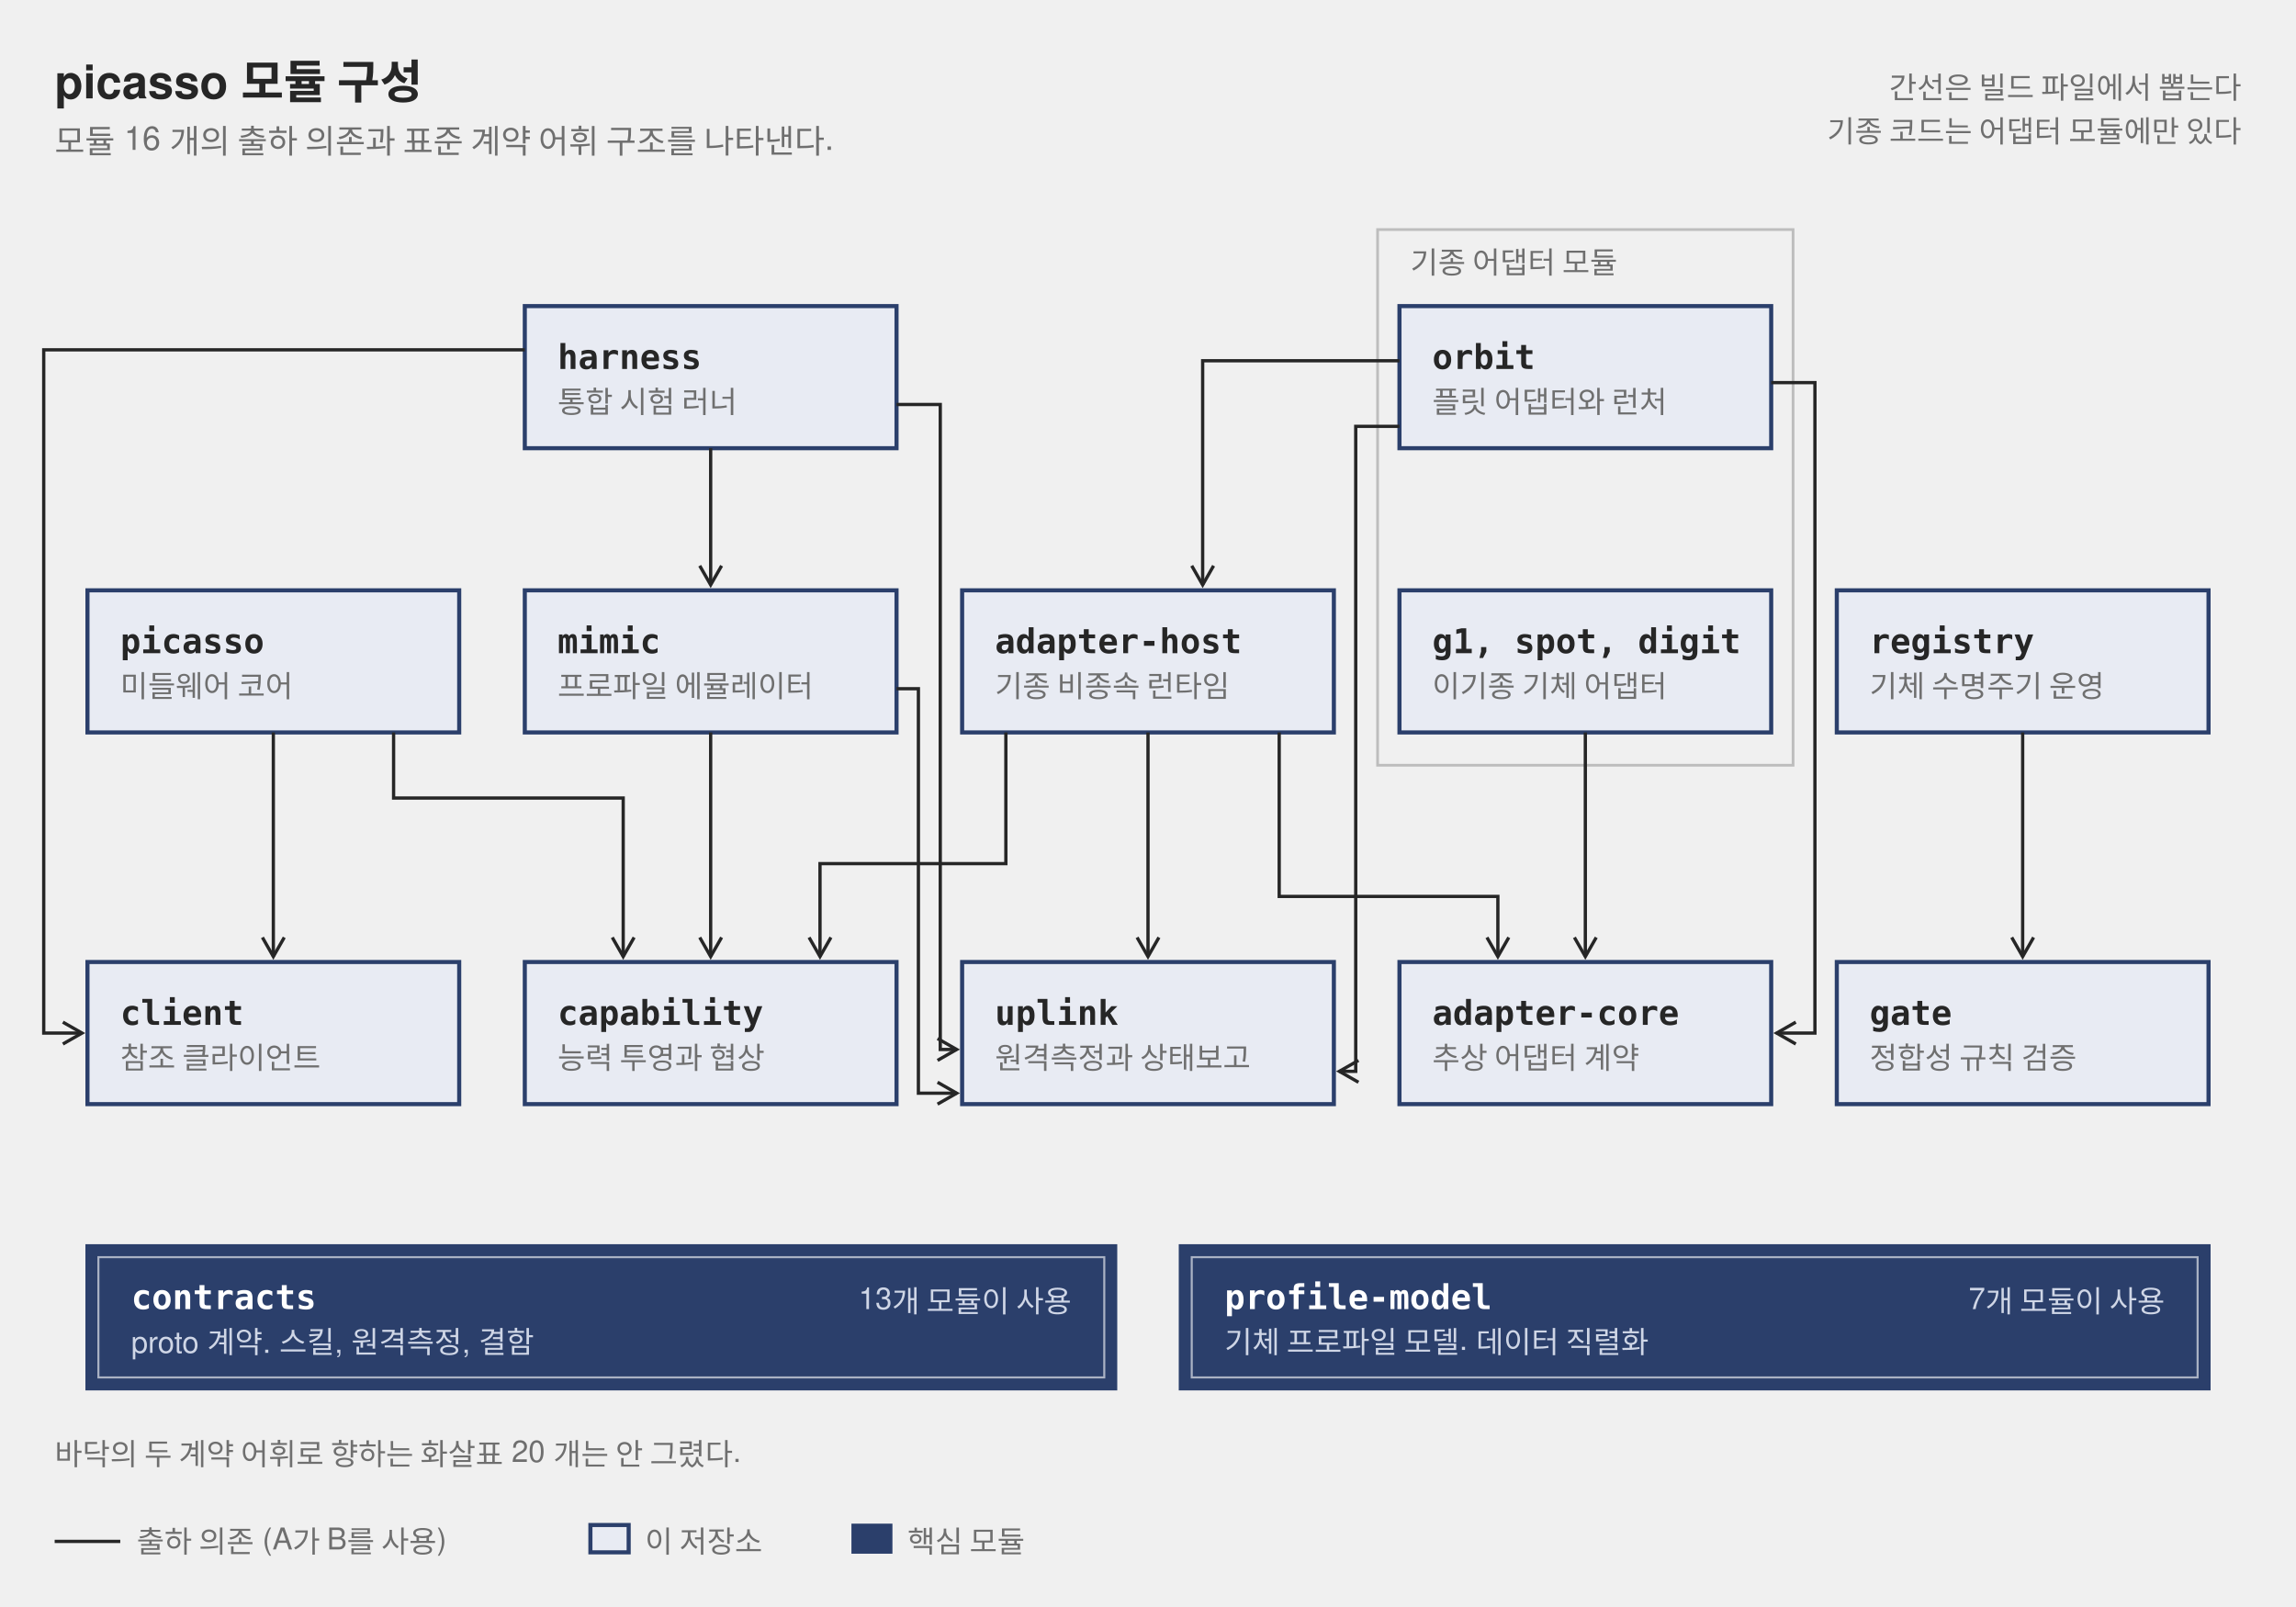
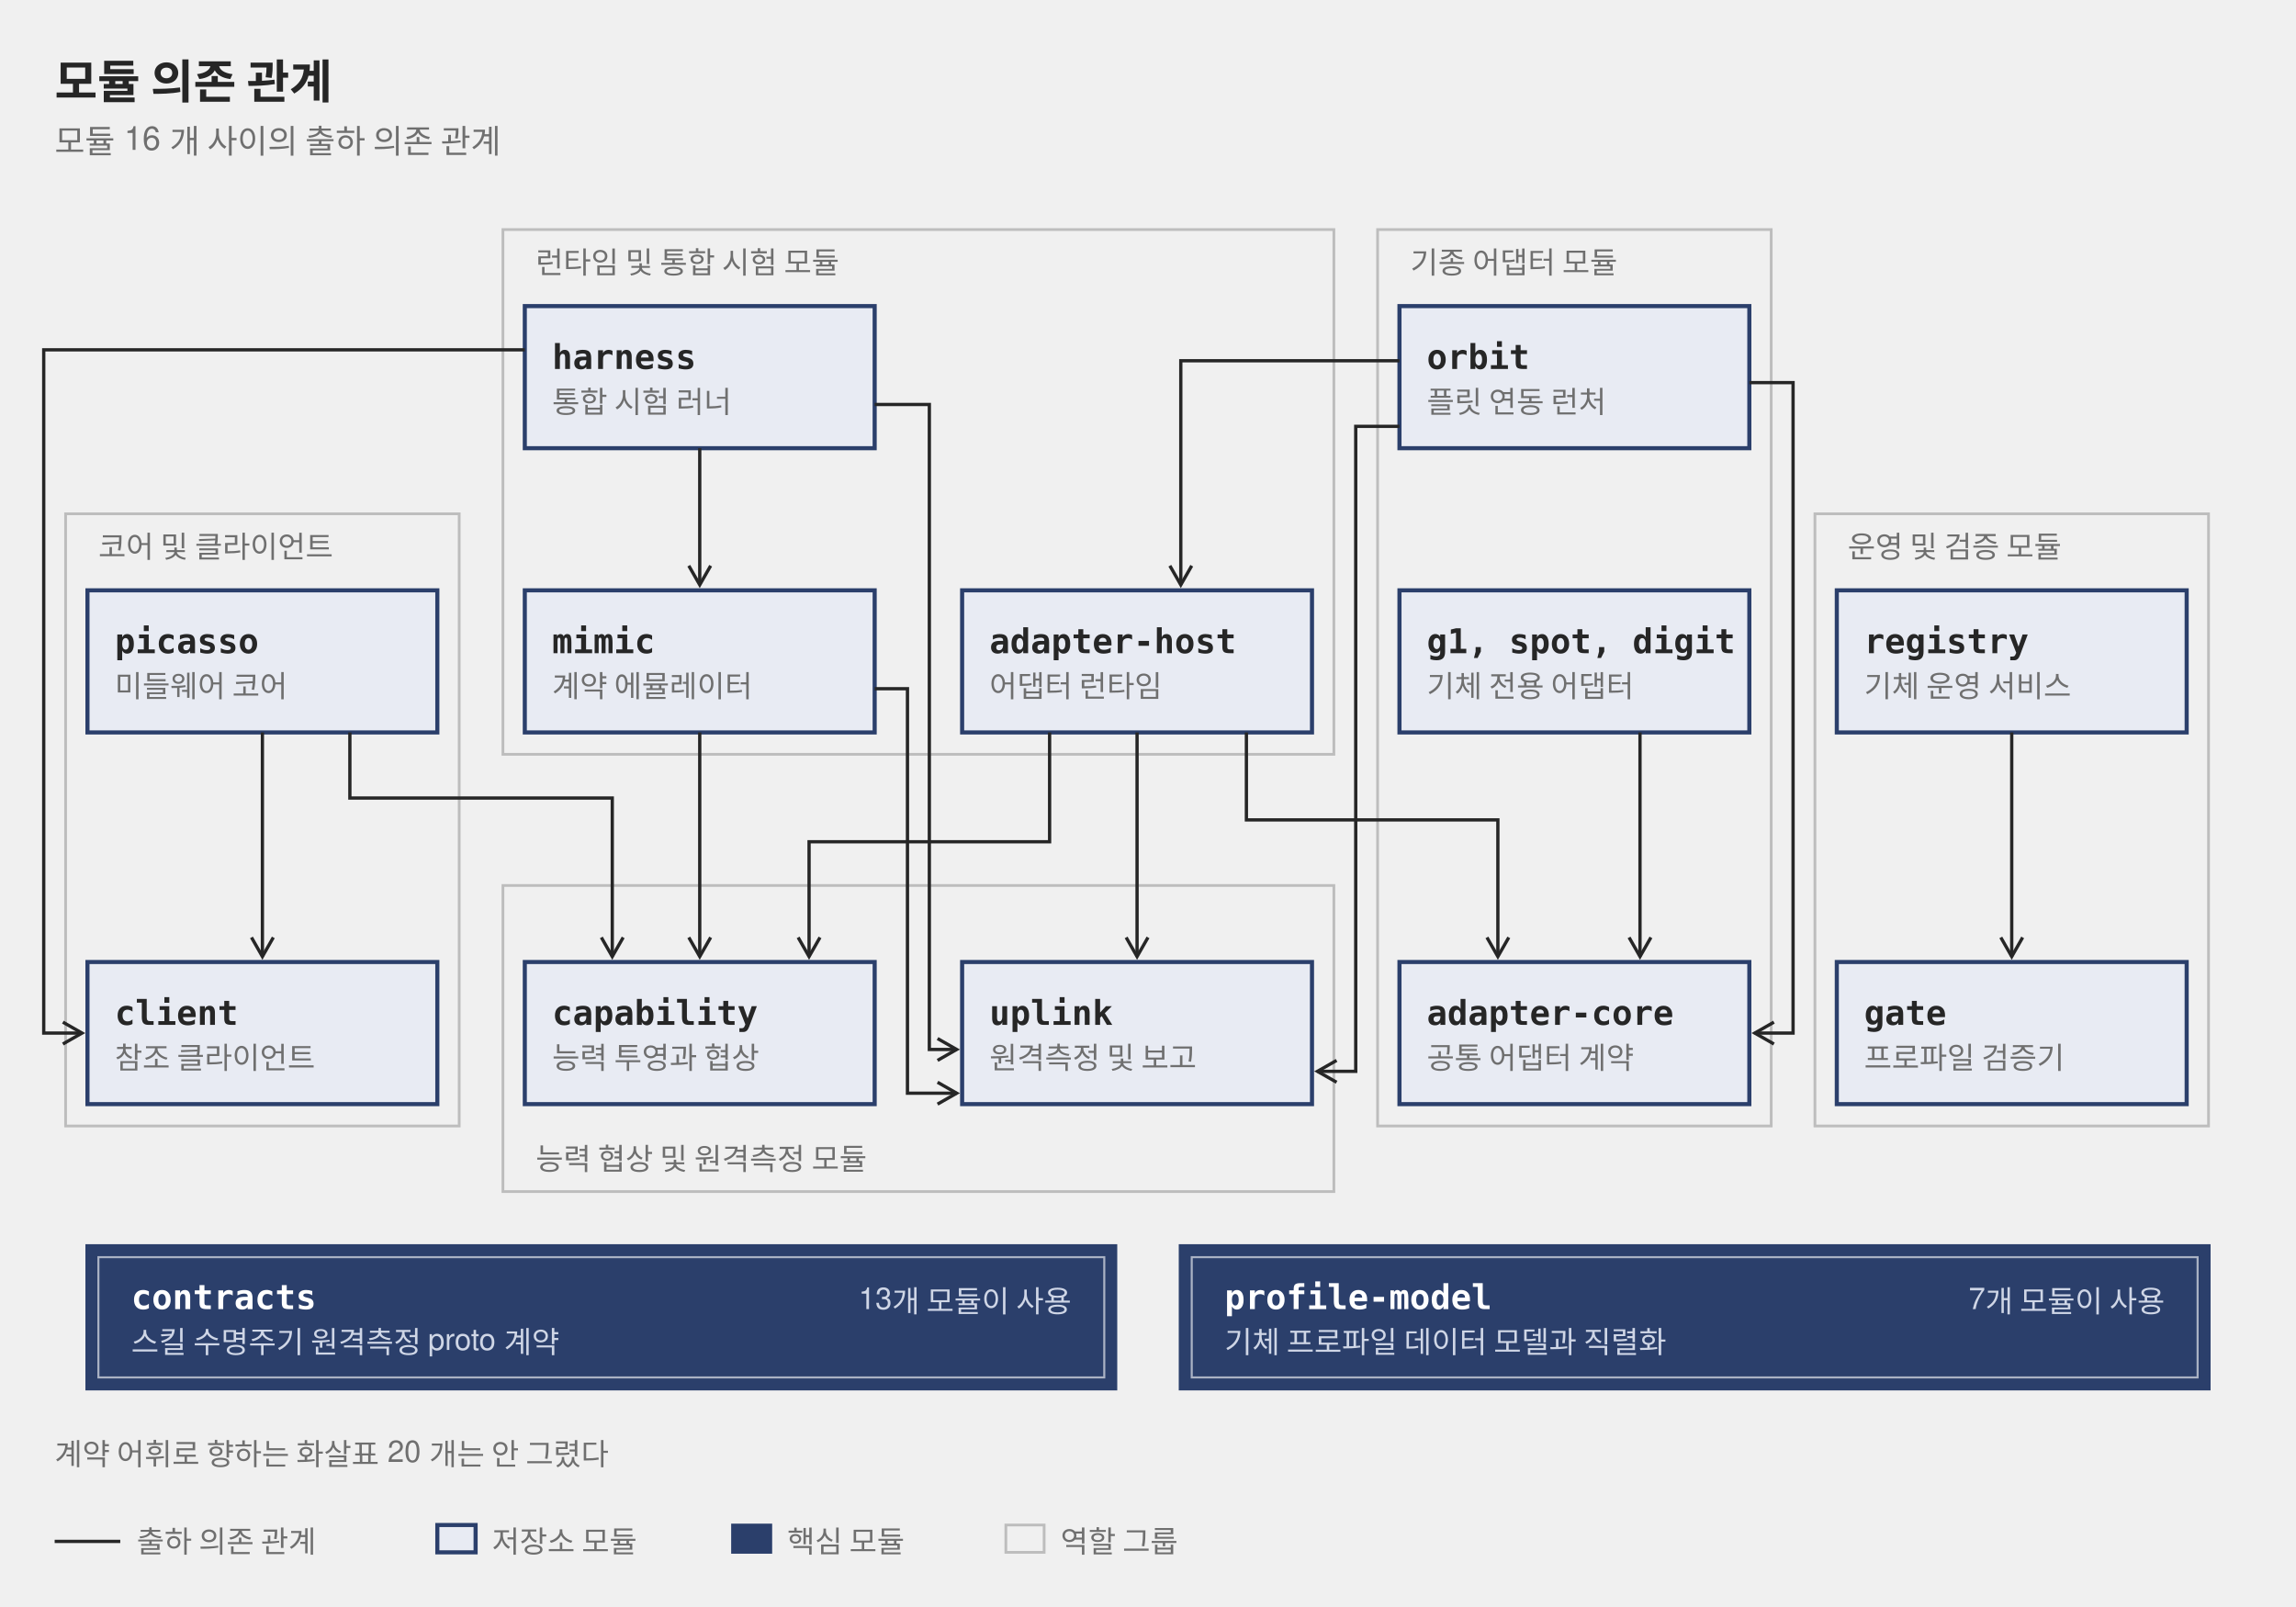
<svg xmlns="http://www.w3.org/2000/svg" width="840" height="588" viewBox="0 0 840 588">
  <defs>
    <marker id="data" markerUnits="userSpaceOnUse" markerWidth="10" markerHeight="10" refX="8" refY="5" orient="auto">
      <path d="M1,1 L8,5 L1,9" fill="none" stroke="#262626" stroke-width="1.2" />
    </marker>
  </defs>
  <g font-family="'Helvetica Neue', Helvetica, Arial, 'Apple SD Gothic Neo', 'Malgun Gothic', 'Noto Sans KR', 'Noto Sans CJK KR', sans-serif" fill="#262626">
-     <text x="20" y="36" font-size="17" font-weight="700">picasso 모듈 구성</text>
-     <text x="20" y="56" font-size="12" fill="#6f6f6f">모듈 16 개의 출하 의존과 표준 계약 어휘 구조를 나타낸다.</text>
-     <text x="820" y="36" font-size="11" fill="#6f6f6f" text-anchor="end">간선은 빌드 파일에서 뽑는다</text>
-     <text x="820" y="52" font-size="11" fill="#6f6f6f" text-anchor="end">기종 코드는 어댑터 모듈에만 있다</text>
-     <rect x="504" y="84" width="152" height="196" fill="none" stroke="#bdbdbd" />
+     <text x="20" y="36" font-size="17" font-weight="700">모듈 의존 관계</text>
+     <text x="20" y="56" font-size="12" fill="#6f6f6f">모듈 16 개 사이의 출하 의존 관계</text>
+     <rect x="24" y="188" width="144" height="224" fill="none" stroke="#bdbdbd" />
+     <text x="36" y="204" font-size="11" fill="#6f6f6f">코어 및 클라이언트</text>
+     <rect x="184" y="84" width="304" height="192" fill="none" stroke="#bdbdbd" />
+     <text x="196" y="100" font-size="11" fill="#6f6f6f">런타임 및 통합 시험 모듈</text>
+     <rect x="184" y="324" width="304" height="112" fill="none" stroke="#bdbdbd" />
+     <text x="196" y="428" font-size="11" fill="#6f6f6f">능력 협상 및 원격측정 모듈</text>
+     <rect x="504" y="84" width="144" height="328" fill="none" stroke="#bdbdbd" />
    <text x="516" y="100" font-size="11" fill="#6f6f6f">기종 어댑터 모듈</text>
-     <rect x="192" y="112" width="136" height="52" fill="#e8ebf3" stroke="#2b3f6b" stroke-width="1.5" />
-     <text x="204" y="135" font-size="12.5" font-weight="700" font-family="Menlo, Consolas, 'DejaVu Sans Mono', monospace">harness</text>
-     <text x="204" y="151" font-size="11" fill="#6f6f6f">통합 시험 러너</text>
-     <rect x="512" y="112" width="136" height="52" fill="#e8ebf3" stroke="#2b3f6b" stroke-width="1.5" />
-     <text x="524" y="135" font-size="12.5" font-weight="700" font-family="Menlo, Consolas, 'DejaVu Sans Mono', monospace">orbit</text>
-     <text x="524" y="151" font-size="11" fill="#6f6f6f">플릿 어댑터와 런처</text>
-     <rect x="32" y="216" width="136" height="52" fill="#e8ebf3" stroke="#2b3f6b" stroke-width="1.5" />
-     <text x="44" y="239" font-size="12.5" font-weight="700" font-family="Menlo, Consolas, 'DejaVu Sans Mono', monospace">picasso</text>
-     <text x="44" y="255" font-size="11" fill="#6f6f6f">미들웨어 코어</text>
-     <rect x="192" y="216" width="136" height="52" fill="#e8ebf3" stroke="#2b3f6b" stroke-width="1.5" />
-     <text x="204" y="239" font-size="12.5" font-weight="700" font-family="Menlo, Consolas, 'DejaVu Sans Mono', monospace">mimic</text>
-     <text x="204" y="255" font-size="11" fill="#6f6f6f">프로파일 에뮬레이터</text>
-     <rect x="352" y="216" width="136" height="52" fill="#e8ebf3" stroke="#2b3f6b" stroke-width="1.5" />
-     <text x="364" y="239" font-size="12.5" font-weight="700" font-family="Menlo, Consolas, 'DejaVu Sans Mono', monospace">adapter-host</text>
-     <text x="364" y="255" font-size="11" fill="#6f6f6f">기종 비종속 런타임</text>
-     <rect x="512" y="216" width="136" height="52" fill="#e8ebf3" stroke="#2b3f6b" stroke-width="1.5" />
-     <text x="524" y="239" font-size="12.5" font-weight="700" font-family="Menlo, Consolas, 'DejaVu Sans Mono', monospace">g1, spot, digit</text>
-     <text x="524" y="255" font-size="11" fill="#6f6f6f">이기종 기체 어댑터</text>
-     <rect x="672" y="216" width="136" height="52" fill="#e8ebf3" stroke="#2b3f6b" stroke-width="1.5" />
-     <text x="684" y="239" font-size="12.5" font-weight="700" font-family="Menlo, Consolas, 'DejaVu Sans Mono', monospace">registry</text>
-     <text x="684" y="255" font-size="11" fill="#6f6f6f">기체 수명주기 운영</text>
-     <rect x="32" y="352" width="136" height="52" fill="#e8ebf3" stroke="#2b3f6b" stroke-width="1.5" />
-     <text x="44" y="375" font-size="12.5" font-weight="700" font-family="Menlo, Consolas, 'DejaVu Sans Mono', monospace">client</text>
-     <text x="44" y="391" font-size="11" fill="#6f6f6f">참조 클라이언트</text>
-     <rect x="192" y="352" width="136" height="52" fill="#e8ebf3" stroke="#2b3f6b" stroke-width="1.5" />
-     <text x="204" y="375" font-size="12.5" font-weight="700" font-family="Menlo, Consolas, 'DejaVu Sans Mono', monospace">capability</text>
-     <text x="204" y="391" font-size="11" fill="#6f6f6f">능력 투영과 협상</text>
-     <rect x="352" y="352" width="136" height="52" fill="#e8ebf3" stroke="#2b3f6b" stroke-width="1.5" />
-     <text x="364" y="375" font-size="12.5" font-weight="700" font-family="Menlo, Consolas, 'DejaVu Sans Mono', monospace">uplink</text>
-     <text x="364" y="391" font-size="11" fill="#6f6f6f">원격측정과 상태보고</text>
-     <rect x="512" y="352" width="136" height="52" fill="#e8ebf3" stroke="#2b3f6b" stroke-width="1.5" />
-     <text x="524" y="375" font-size="12.5" font-weight="700" font-family="Menlo, Consolas, 'DejaVu Sans Mono', monospace">adapter-core</text>
-     <text x="524" y="391" font-size="11" fill="#6f6f6f">추상 어댑터 계약</text>
-     <rect x="672" y="352" width="136" height="52" fill="#e8ebf3" stroke="#2b3f6b" stroke-width="1.5" />
-     <text x="684" y="375" font-size="12.5" font-weight="700" font-family="Menlo, Consolas, 'DejaVu Sans Mono', monospace">gate</text>
-     <text x="684" y="391" font-size="11" fill="#6f6f6f">정합성 규칙 검증</text>
+     <rect x="664" y="188" width="144" height="224" fill="none" stroke="#bdbdbd" />
+     <text x="676" y="204" font-size="11" fill="#6f6f6f">운영 및 검증 모듈</text>
+     <rect x="192" y="112" width="128" height="52" fill="#e8ebf3" stroke="#2b3f6b" stroke-width="1.5" />
+     <text x="202" y="135" font-size="12.5" font-weight="700" font-family="Menlo, Consolas, 'DejaVu Sans Mono', monospace">harness</text>
+     <text x="202" y="151" font-size="11" fill="#6f6f6f">통합 시험 러너</text>
+     <rect x="512" y="112" width="128" height="52" fill="#e8ebf3" stroke="#2b3f6b" stroke-width="1.5" />
+     <text x="522" y="135" font-size="12.5" font-weight="700" font-family="Menlo, Consolas, 'DejaVu Sans Mono', monospace">orbit</text>
+     <text x="522" y="151" font-size="11" fill="#6f6f6f">플릿 연동 런처</text>
+     <rect x="32" y="216" width="128" height="52" fill="#e8ebf3" stroke="#2b3f6b" stroke-width="1.5" />
+     <text x="42" y="239" font-size="12.5" font-weight="700" font-family="Menlo, Consolas, 'DejaVu Sans Mono', monospace">picasso</text>
+     <text x="42" y="255" font-size="11" fill="#6f6f6f">미들웨어 코어</text>
+     <rect x="192" y="216" width="128" height="52" fill="#e8ebf3" stroke="#2b3f6b" stroke-width="1.5" />
+     <text x="202" y="239" font-size="12.5" font-weight="700" font-family="Menlo, Consolas, 'DejaVu Sans Mono', monospace">mimic</text>
+     <text x="202" y="255" font-size="11" fill="#6f6f6f">계약 에뮬레이터</text>
+     <rect x="352" y="216" width="128" height="52" fill="#e8ebf3" stroke="#2b3f6b" stroke-width="1.5" />
+     <text x="362" y="239" font-size="12.5" font-weight="700" font-family="Menlo, Consolas, 'DejaVu Sans Mono', monospace">adapter-host</text>
+     <text x="362" y="255" font-size="11" fill="#6f6f6f">어댑터 런타임</text>
+     <rect x="512" y="216" width="128" height="52" fill="#e8ebf3" stroke="#2b3f6b" stroke-width="1.5" />
+     <text x="522" y="239" font-size="12.5" font-weight="700" font-family="Menlo, Consolas, 'DejaVu Sans Mono', monospace">g1, spot, digit</text>
+     <text x="522" y="255" font-size="11" fill="#6f6f6f">기체 전용 어댑터</text>
+     <rect x="672" y="216" width="128" height="52" fill="#e8ebf3" stroke="#2b3f6b" stroke-width="1.5" />
+     <text x="682" y="239" font-size="12.5" font-weight="700" font-family="Menlo, Consolas, 'DejaVu Sans Mono', monospace">registry</text>
+     <text x="682" y="255" font-size="11" fill="#6f6f6f">기체 운영 서비스</text>
+     <rect x="32" y="352" width="128" height="52" fill="#e8ebf3" stroke="#2b3f6b" stroke-width="1.5" />
+     <text x="42" y="375" font-size="12.5" font-weight="700" font-family="Menlo, Consolas, 'DejaVu Sans Mono', monospace">client</text>
+     <text x="42" y="391" font-size="11" fill="#6f6f6f">참조 클라이언트</text>
+     <rect x="192" y="352" width="128" height="52" fill="#e8ebf3" stroke="#2b3f6b" stroke-width="1.5" />
+     <text x="202" y="375" font-size="12.5" font-weight="700" font-family="Menlo, Consolas, 'DejaVu Sans Mono', monospace">capability</text>
+     <text x="202" y="391" font-size="11" fill="#6f6f6f">능력 투영과 협상</text>
+     <rect x="352" y="352" width="128" height="52" fill="#e8ebf3" stroke="#2b3f6b" stroke-width="1.5" />
+     <text x="362" y="375" font-size="12.5" font-weight="700" font-family="Menlo, Consolas, 'DejaVu Sans Mono', monospace">uplink</text>
+     <text x="362" y="391" font-size="11" fill="#6f6f6f">원격측정 및 보고</text>
+     <rect x="512" y="352" width="128" height="52" fill="#e8ebf3" stroke="#2b3f6b" stroke-width="1.5" />
+     <text x="522" y="375" font-size="12.5" font-weight="700" font-family="Menlo, Consolas, 'DejaVu Sans Mono', monospace">adapter-core</text>
+     <text x="522" y="391" font-size="11" fill="#6f6f6f">공통 어댑터 계약</text>
+     <rect x="672" y="352" width="128" height="52" fill="#e8ebf3" stroke="#2b3f6b" stroke-width="1.5" />
+     <text x="682" y="375" font-size="12.5" font-weight="700" font-family="Menlo, Consolas, 'DejaVu Sans Mono', monospace">gate</text>
+     <text x="682" y="391" font-size="11" fill="#6f6f6f">프로파일 검증기</text>
    <rect x="32" y="456" width="376" height="52" fill="#2b3f6b" stroke="#2b3f6b" stroke-width="1.5" />
    <rect x="36" y="460" width="368" height="44" fill="none" stroke="#fff" stroke-width="0.75" stroke-opacity="0.6" />
    <text x="48" y="479" font-size="12.5" font-weight="700" fill="#fff" font-family="Menlo, Consolas, 'DejaVu Sans Mono', monospace">contracts</text>
-     <text x="48" y="495" font-size="11" fill="#cfd6e6">proto 계약. 스킬, 원격측정, 결함</text>
+     <text x="48" y="495" font-size="11" fill="#cfd6e6">스킬 수명주기 원격측정 proto 계약</text>
    <text x="392" y="479" font-size="11" fill="#cfd6e6" text-anchor="end">13개 모듈이 사용</text>
    <rect x="432" y="456" width="376" height="52" fill="#2b3f6b" stroke="#2b3f6b" stroke-width="1.5" />
    <rect x="436" y="460" width="368" height="44" fill="none" stroke="#fff" stroke-width="0.75" stroke-opacity="0.6" />
    <text x="448" y="479" font-size="12.5" font-weight="700" fill="#fff" font-family="Menlo, Consolas, 'DejaVu Sans Mono', monospace">profile-model</text>
-     <text x="448" y="495" font-size="11" fill="#cfd6e6">기체 프로파일 모델. 데이터 직렬화</text>
+     <text x="448" y="495" font-size="11" fill="#cfd6e6">기체 프로파일 데이터 모델과 직렬화</text>
    <text x="792" y="479" font-size="11" fill="#cfd6e6" text-anchor="end">7개 모듈이 사용</text>
-     <text x="20" y="536" font-size="11" fill="#6f6f6f">바닥의 두 계약 어휘로 향하는 화살표 20 개는 안 그렸다.</text>
+     <text x="20" y="536" font-size="11" fill="#6f6f6f">계약 어휘로 향하는 화살표 20 개는 안 그렸다</text>
    <g fill="none" stroke="#262626" stroke-width="1.2">
-       <path d="M100,268 V350" marker-end="url(#data)" />
-       <path d="M144,268 V292 H228 V350" marker-end="url(#data)" />
-       <path d="M260,268 V350" marker-end="url(#data)" />
-       <path d="M328,252 H336 V400 H350" marker-end="url(#data)" />
-       <path d="M368,268 V316 H300 V350" marker-end="url(#data)" />
-       <path d="M420,268 V350" marker-end="url(#data)" />
-       <path d="M468,268 V328 H548 V350" marker-end="url(#data)" />
-       <path d="M580,268 V350" marker-end="url(#data)" />
-       <path d="M740,268 V350" marker-end="url(#data)" />
-       <path d="M260,164 V214" marker-end="url(#data)" />
+       <path d="M96,268 V350" marker-end="url(#data)" />
+       <path d="M128,268 V292 H224 V350" marker-end="url(#data)" />
+       <path d="M256,268 V350" marker-end="url(#data)" />
+       <path d="M320,252 H332 V400 H350" marker-end="url(#data)" />
+       <path d="M384,268 V308 H296 V350" marker-end="url(#data)" />
+       <path d="M416,268 V350" marker-end="url(#data)" />
+       <path d="M456,268 V300 H548 V350" marker-end="url(#data)" />
+       <path d="M600,268 V350" marker-end="url(#data)" />
+       <path d="M736,268 V350" marker-end="url(#data)" />
+       <path d="M256,164 V214" marker-end="url(#data)" />
      <path d="M192,128 H16 V378 H30" marker-end="url(#data)" />
-       <path d="M328,148 H344 V384 H350" marker-end="url(#data)" />
-       <path d="M512,132 H440 V214" marker-end="url(#data)" />
-       <path d="M512,156 H496 V392 H490" marker-end="url(#data)" />
-       <path d="M648,140 H664 V378 H650" marker-end="url(#data)" />
+       <path d="M320,148 H340 V384 H350" marker-end="url(#data)" />
+       <path d="M512,132 H432 V214" marker-end="url(#data)" />
+       <path d="M512,156 H496 V392 H482" marker-end="url(#data)" />
+       <path d="M640,140 H656 V378 H642" marker-end="url(#data)" />
    </g>
    <g font-size="10.5" fill="#6f6f6f">
      <path d="M20,564 H44" fill="none" stroke="#262626" stroke-width="1.2" />
-       <text x="50" y="568" font-size="11">출하 의존 (A가 B를 사용)</text>
-       <rect x="216" y="558" width="14" height="10" fill="#e8ebf3" stroke="#2b3f6b" stroke-width="1.5" />
-       <text x="236" y="568" font-size="11">이 저장소</text>
-       <rect x="312" y="558" width="14" height="10" fill="#2b3f6b" stroke="#2b3f6b" />
-       <text x="332" y="568" font-size="11">핵심 모듈</text>
+       <text x="50" y="568" font-size="11">출하 의존 관계</text>
+       <rect x="160" y="558" width="14" height="10" fill="#e8ebf3" stroke="#2b3f6b" stroke-width="1.5" />
+       <text x="180" y="568" font-size="11">저장소 모듈</text>
+       <rect x="268" y="558" width="14" height="10" fill="#2b3f6b" stroke="#2b3f6b" />
+       <text x="288" y="568" font-size="11">핵심 모듈</text>
+       <rect x="368" y="558" width="14" height="10" fill="none" stroke="#bdbdbd" />
+       <text x="388" y="568" font-size="11">역할 그룹</text>
    </g>
  </g>
</svg>
